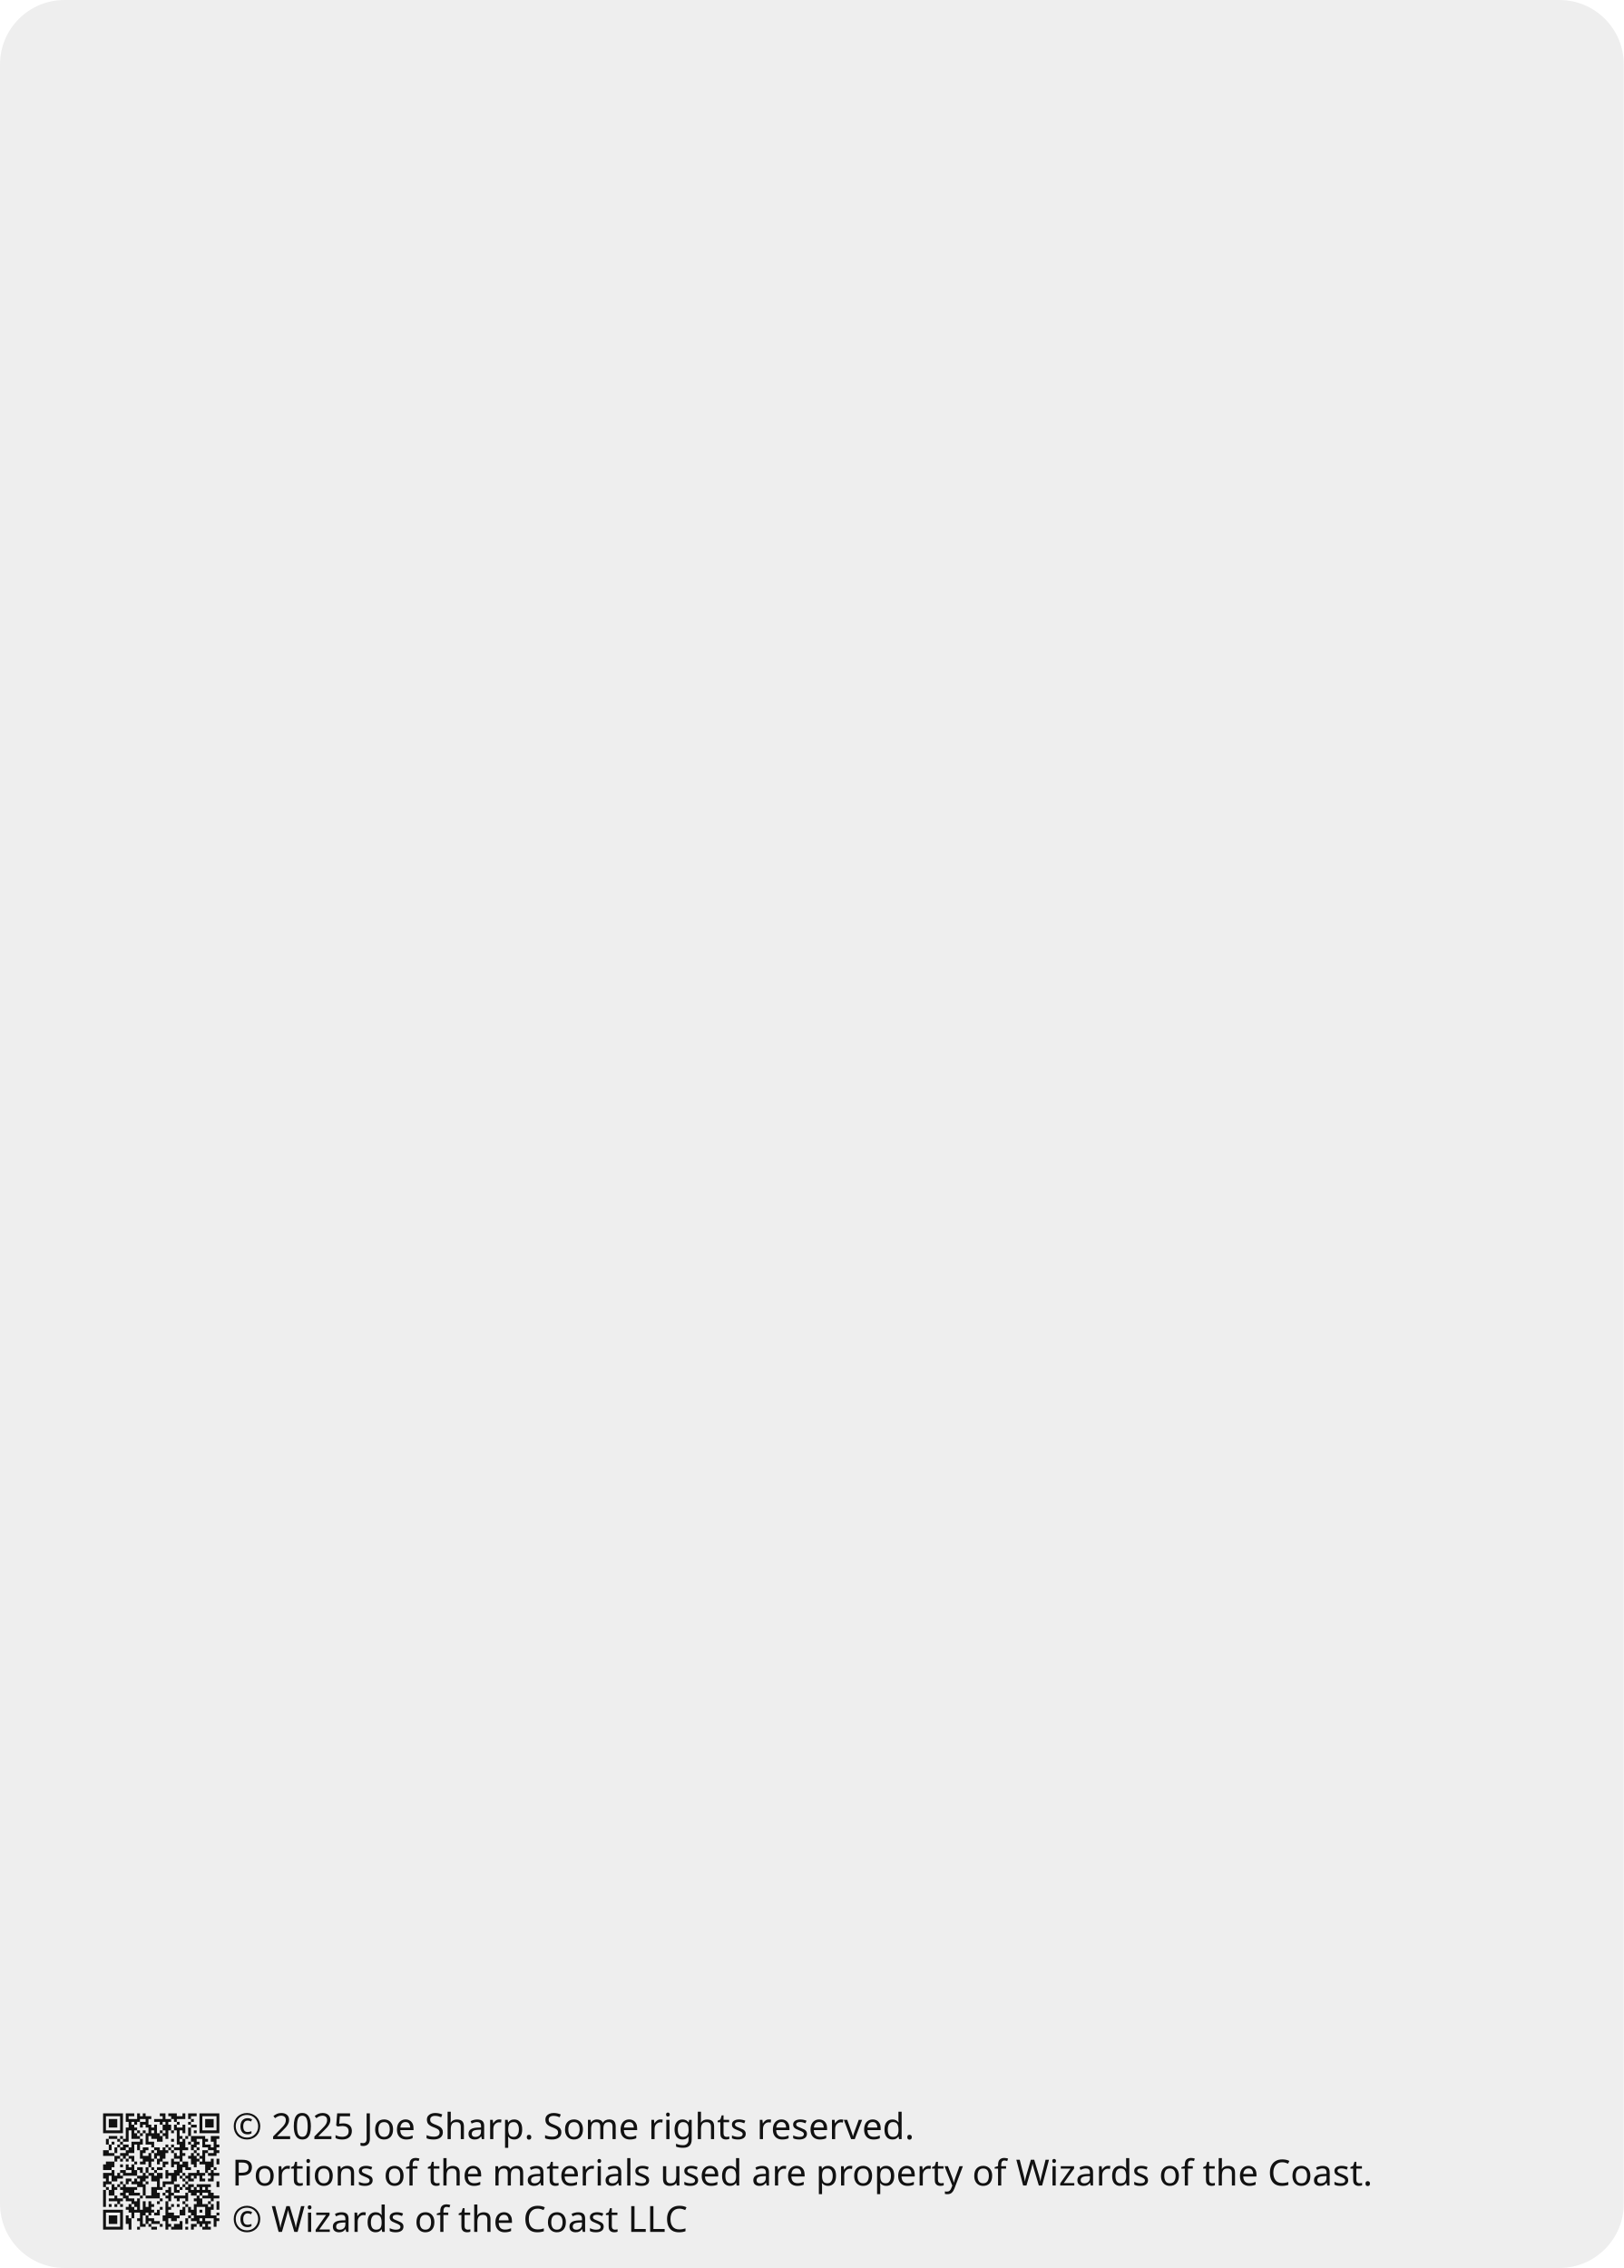
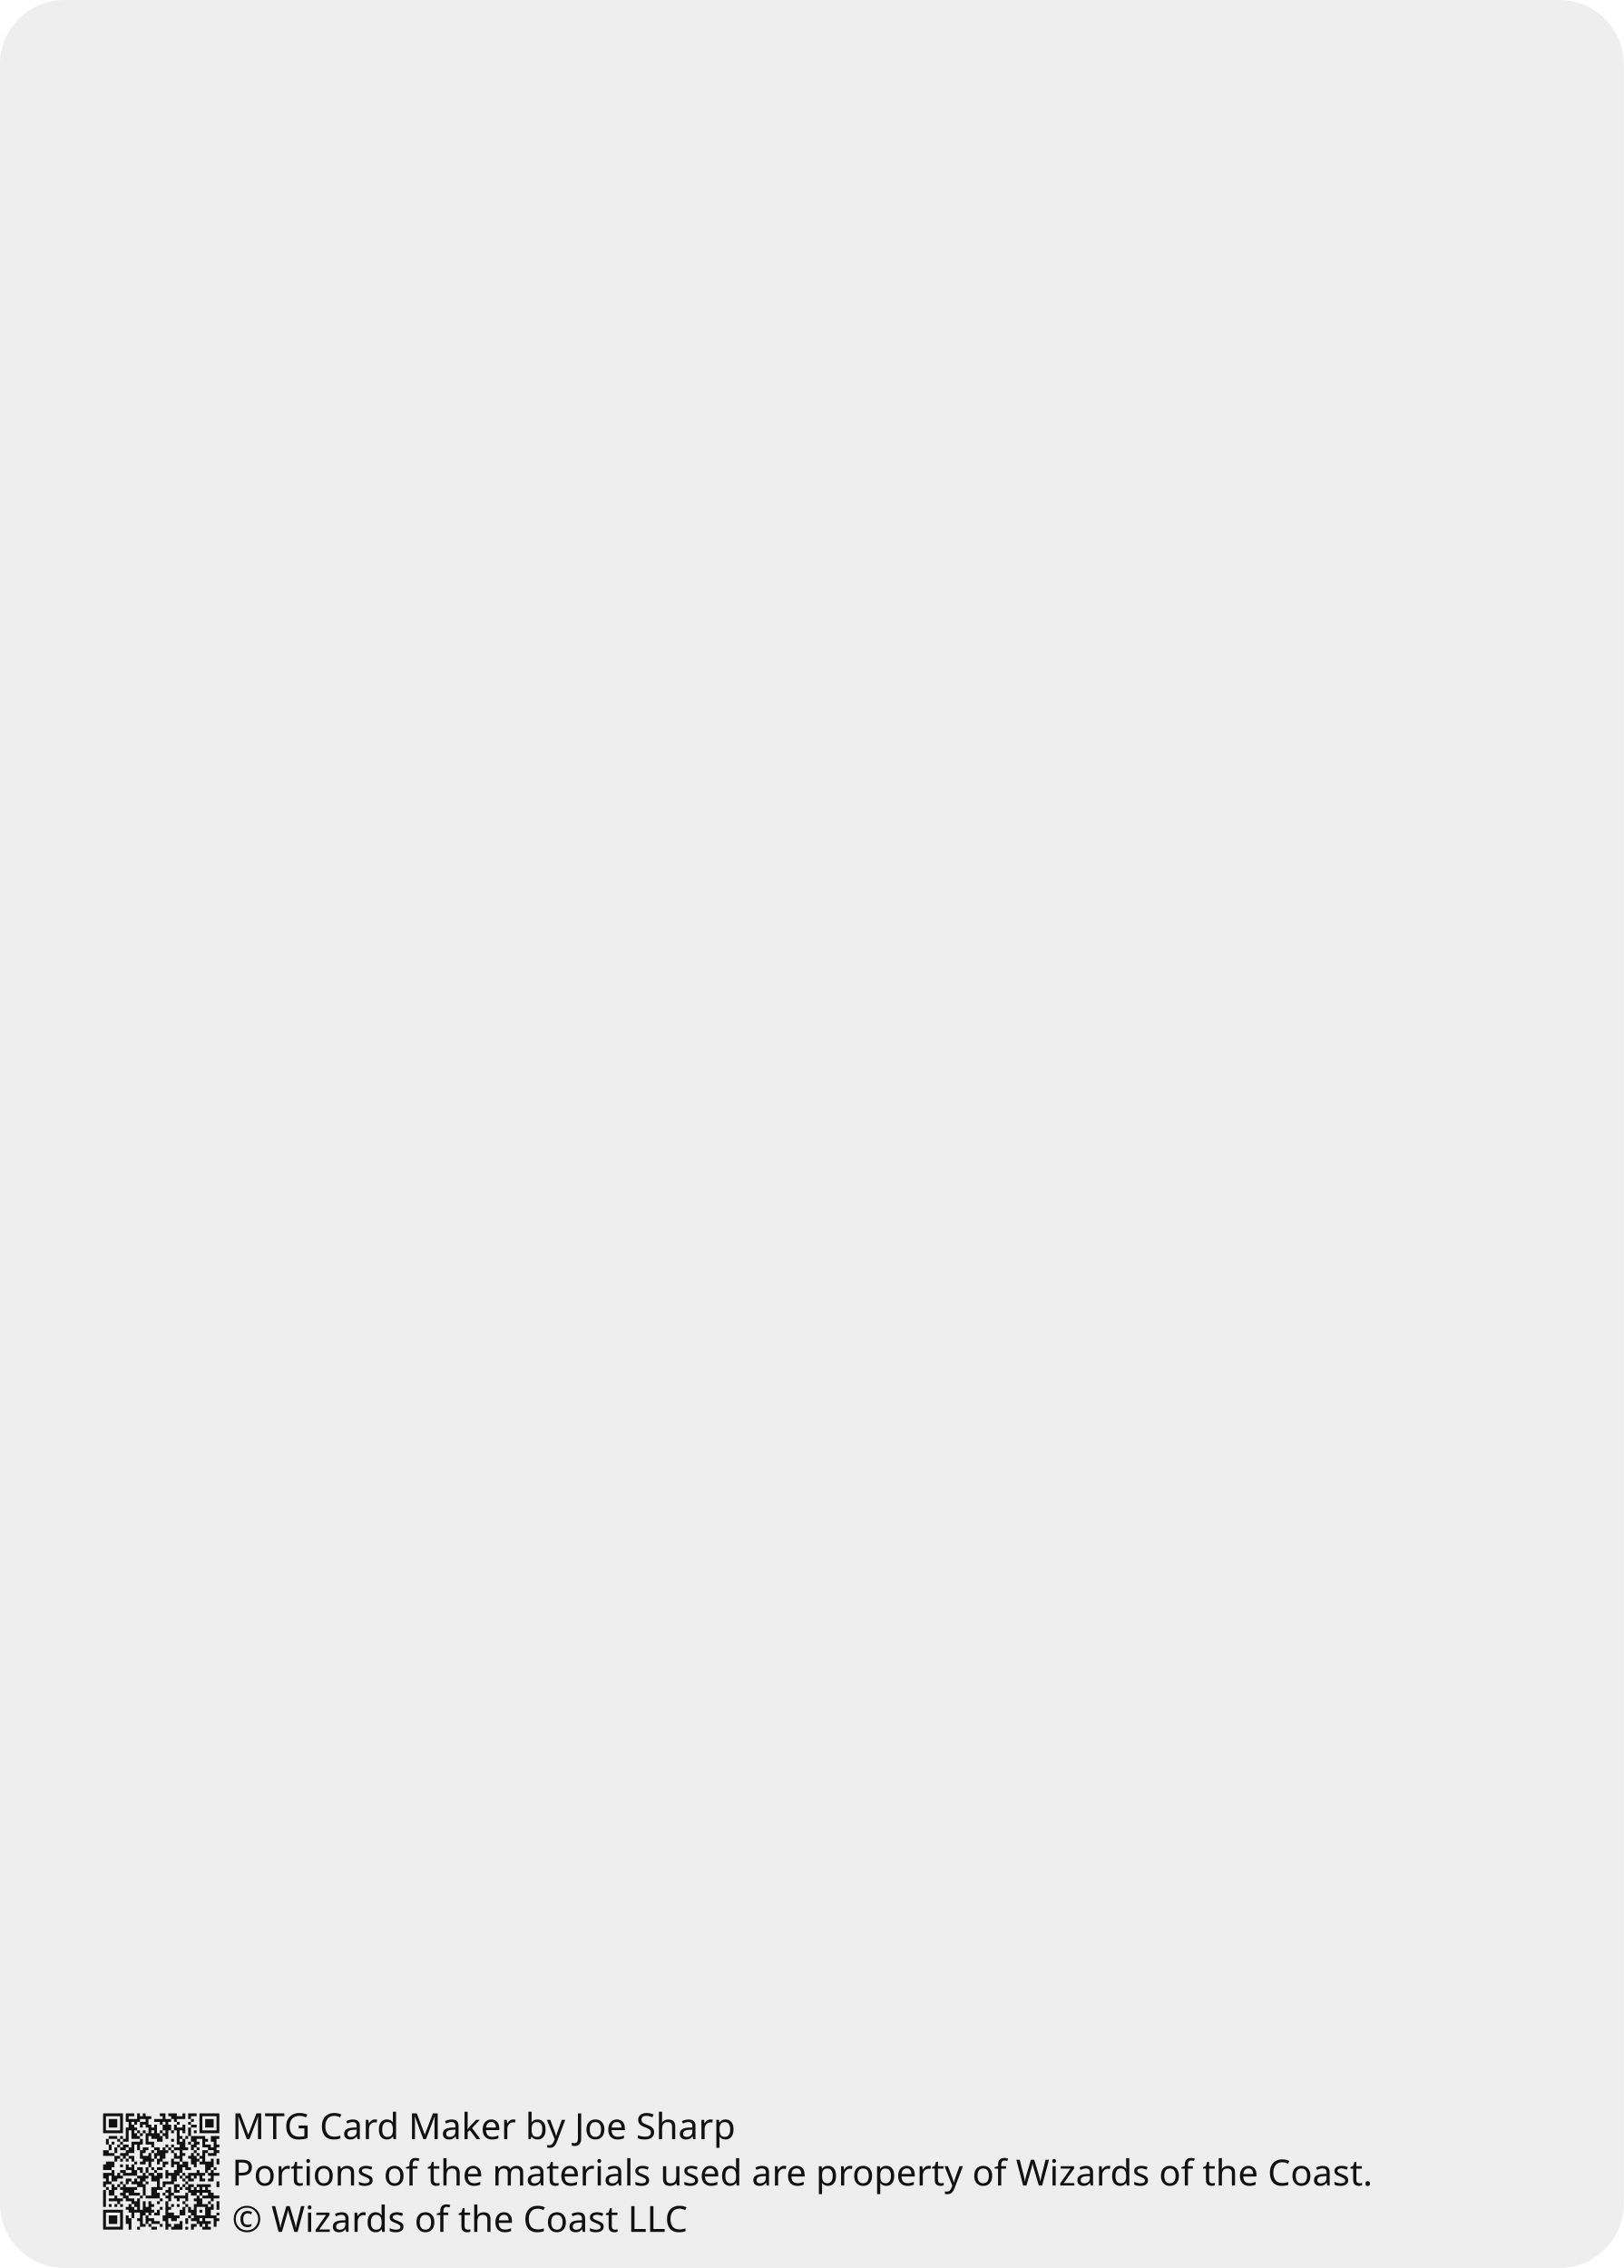
<svg xmlns="http://www.w3.org/2000/svg" width="630" height="880" viewBox="0 0 630 880">
  <style>
/* Font Classes */
.card-name, .card-type {
  font-family: serif;
  font-weight: bold;
}

.card-rules-text, .mana-cost-text {
  font-family: serif;
}

.card-flavor-text {
  font-family: serif;
  font-style: italic;
}

.card-power-toughness {
  font-family: serif;
  font-weight: bold;
}

.card-copyright {
  font-family: sans-serif;
}

</style>
  <rect x="0" y="0" width="630" height="880" fill="#EEE" rx="25" ry="25" mask="url(#artWindowMask)" />
  <path fill="#111" transform="translate(40,820) scale(1.1)" d="M0 0h7v7h-7zM8 0h3v1h-2v1h3v-2h1v1h1v-1h1v1h2v1h-1v2h1v1h1v-1h1v3h1v-1h1v-2h-1v-1h-2v-1h3v-1h-1v-1h2v2h2v-1h-1v-1h3v1h2v-1h1v2h-3v1h-1v-1h-1v1h-1v1h1v2h-1v3h-1v-1h-1v-1h-1v1h1v2h-2v-1h-2v-1h-1v2h2v2h-1v-1h-2v-4h-1v-1h1v1h1v-2h-1v-1h-1v1h-1v-2h-1v1h-1v-1h-1v1h1v1h1v1h-1v1h1v-1h1v1h-1v1h1v-1h1v1h-1v1h-3v-3h-1v4h-2v-1h-1v-1h1v1h1v-4h1v-2h-1zM30 0h3v1h-2v1h-1zM34 0h7v7h-7zM1 1v5h5v-5zM35 1v5h5v-5zM2 2h3v3h-3zM13 2v1h2v-1zM31 2h1v1h-1zM36 2h3v3h-3zM21 3v1h1v-1zM26 3h1v1h-1zM30 3h1v1h-1zM25 4h1v1h2v-1h1v3h-1v-1h-1v2h1v1h-1v1h1v-1h1v-1h1v-3h1v-1h2v1h-2v3h-1v1h-1v3h1v1h-2v1h1v1h-1v2h-1v-1h-2v-2h-1v-1h-1v-1h-1v-1h1v1h1v-1h1v1h-1v1h1v-1h2v-1h-1v-5h-1zM17 6v1h1v-1zM21 6v1h1v-1zM24 6h1v1h-1zM32 6h1v1h-1zM2 8h3v1h-3zM31 8h5v1h1v1h-1v1h2v1h1v-2h-1v-2h3v1h-1v2h1v1h-1v1h1v1h-1v1h-3v-1h-1v3h2v-1h1v3h-1v1h-1v1h-1v-3h-2v-1h-1v2h-1v-1h-1v-2h-1v-1h1v-1h1v-1h-1v-2h-1v-1h1zM1 9h1v2h-1zM5 9h1v1h-1zM13 9h1v2h-1v2h-1v-2h-1v3h-2v1h-1v1h-1v-1h-1v-1h2v-1h-2v-1h-1v-1h1v-1h1v1h-1v1h1v-1h2v1h-1v1h1v-1h1v-2h3zM24 9h1v1h-1zM33 9v1h1v1h-1v1h-1v1h1v-1h1v1h-1v1h-1v1h1v-1h1v1h-1v1h1v-1h1v-2h2v-1h-2v-3zM3 10h1v1h-1zM31 10v1h1v-1zM2 11h1v2h-1zM4 12h1v2h-1zM14 12h2v1h-1v1h-1v1h2v-1h1v-1h1v-1h2v1h1v-1h1v1h1v1h-1v2h-1v1h-1v1h-1v-2h-1v-2h-1v2h1v1h-1v2h-1v-2h-1v1h-2v-1h1v-1h-1v-3h1zM0 13h2v1h2v1h-4zM18 13v1h1v-1zM25 13v1h1v1h1v-2zM37 13v1h2v-1zM4 15h2v1h-1v1h-1zM9 15h2v2h-1v-1h-1zM19 15v1h1v-1zM6 16h1v1h-1zM8 16h1v1h-1zM24 16h1v1h2v1h1v-1h2v2h1v1h-2v-1h-1v2h-1v1h-1v2h-1v1h-3v1h-1v-2h3v-2h-1v1h-1v-3h1v1h2v-1h1v-2h-1v1h-1zM34 16v1h1v-1zM40 16h1v2h-1zM1 17h3v2h-1v1h-3v-2h1zM11 17h1v1h-1zM21 17h2v1h-1v1h-1zM6 18h1v1h-1zM8 18h1v1h1v-1h1v2h1v-1h2v2h-1v-1h-1v2h-5v-1h-1v-1h2zM15 19h1v2h-1zM17 19h1v1h-1zM19 19h2v1h-2zM39 19h1v1h-1zM3 20h1v2h1v-1h1v1h1v1h-2v1h-2v-2h-1v2h1v1h-2v1h-1v-2h1v-1h-1v-2h3zM8 20v1h2v-1zM18 20h1v1h-1zM33 20h1v1h2v1h-1v1h1v1h-2v-2h-1v1h-1v-1h-1v1h1v1h-2v-1h-1v-1h-1v-1h1v1h1v-1h3zM38 20h1v1h2v1h-2v2h-2v-1h1v-1h-1v-1h1zM14 21h1v1h1v-1h2v1h1v-1h2v2h-1v3h1v1h-2v1h1v2h-5v-1h-1v-3h-2v-1h-2v-1h-1v1h-1v-2h2v1h1v-1h1v-1h2zM16 22v1h-1v1h-1v1h1v-1h1v1h-1v4h2v-3h2v-2h-2v-2zM27 22h1v1h-1zM12 23v1h1v-1zM28 23h1v1h-1zM6 24h1v1h-1zM29 24h1v1h-1zM40 24h1v2h-1zM3 25h1v1h1v-1h1v1h-1v1h-1v2h-2v-2h-1v-1h1v1h1zM7 25h1v1h4v1h-1v1h2v1h-4v-1h-1v1h1v1h2v1h1v-1h1v-1h1v1h-1v4h1v-3h1v2h1v-2h1v1h1v1h-1v1h1v1h-1v1h-1v-1h-1v1h-1v3h1v-3h1v1h2v1h2v1h-3v-1h-1v1h-1v1h-2v-2h-1v-1h1v-2h-2v2h-1v-2h-1v-1h-1v-1h1v-1h1v-1h-2v-1h-1v-1h-1v-1h1v-1h-1v-1h1zM25 25h2v1h-1v1h1v-1h1v-1h1v1h-1v1h-1v1h-2zM30 25h2v1h-1v1h1v-1h1v-1h5v1h-1v1h1v1h1v1h2v1h-2v1h-1v-1h-3v-1h-1v-1h-1v1h-2v-1h-1v-1h-1v-1h1zM23 26h1v2h1v1h-1v2h-1v-1h-1v-1h-1v-1h1v-1h1zM33 26v1h1v-1zM35 26v1h1v-1zM0 27h1v6h-1zM22 28v1h1v-1zM29 28h1v3h-1v-1h-2v1h-1v-1h-1v-1h4zM35 28v1h2v-1zM4 29h1v1h2v1h-1v1h-1v-1h-3v-1h2zM33 29h1v1h1v2h2v-1h1v1h-1v1h1v-1h1v2h-1v2h2v-1h1v1h-1v1h1v1h-1v2h-1v-3h-3v1h2v1h-1v1h1v1h-3v-1h-1v-1h-1v-1h-2v-1h-1v-1h1v-1h-1v-2h-1v-1h-1v-1h1v1h1v1h1v1h1v-2h1v-1h-1v-1h1zM20 30h1v1h-1zM19 31h1v1h-1zM22 31h1v2h1v-1h1v1h-1v1h-1v1h2v1h2v-2h1v-1h1v3h-2v1h-1v1h-2v-1h-1v2h1v1h-1v1h-1v-3h-1v-2h1zM40 31h1v3h-1zM2 32h1v1h-1zM4 32h1v1h-1zM6 32h1v1h-1zM10 32v1h1v-1zM26 32h1v1h-1zM11 33v1h1v-1zM20 33h1v1h-1zM33 33v3h3v-3zM0 34h7v7h-7zM19 34h1v2h-2v-1h1zM34 34h1v1h-1zM1 35v5h5v-5zM2 36h3v3h-3zM8 36h1v1h1v4h-1v-2h-1zM31 36v1h1v-1zM29 37h1v2h-1zM34 37v1h1v-1zM27 38h1v3h-4v-1h1v-1h2zM16 39h1v1h-1zM20 39h1v1h-1zM31 39h2v1h-1v1h-1zM35 39v1h1v-1zM12 40h1v1h-1zM17 40h2v1h-2zM29 40h1v1h-1z" />
  <text x="90" y="830" fill="#111" font-size="14" text-anchor="start" class="card-copyright">
- © 2025 Joe Sharp. Some rights reserved.
+ MTG Card Maker by Joe Sharp
</text>
  <text x="90" y="848" fill="#111" font-size="14" text-anchor="start" class="card-copyright">
Portions of the materials used are property of Wizards of the Coast.
</text>
  <text x="90" y="866" fill="#111" font-size="14" text-anchor="start" class="card-copyright">
© Wizards of the Coast LLC
</text>
</svg>
